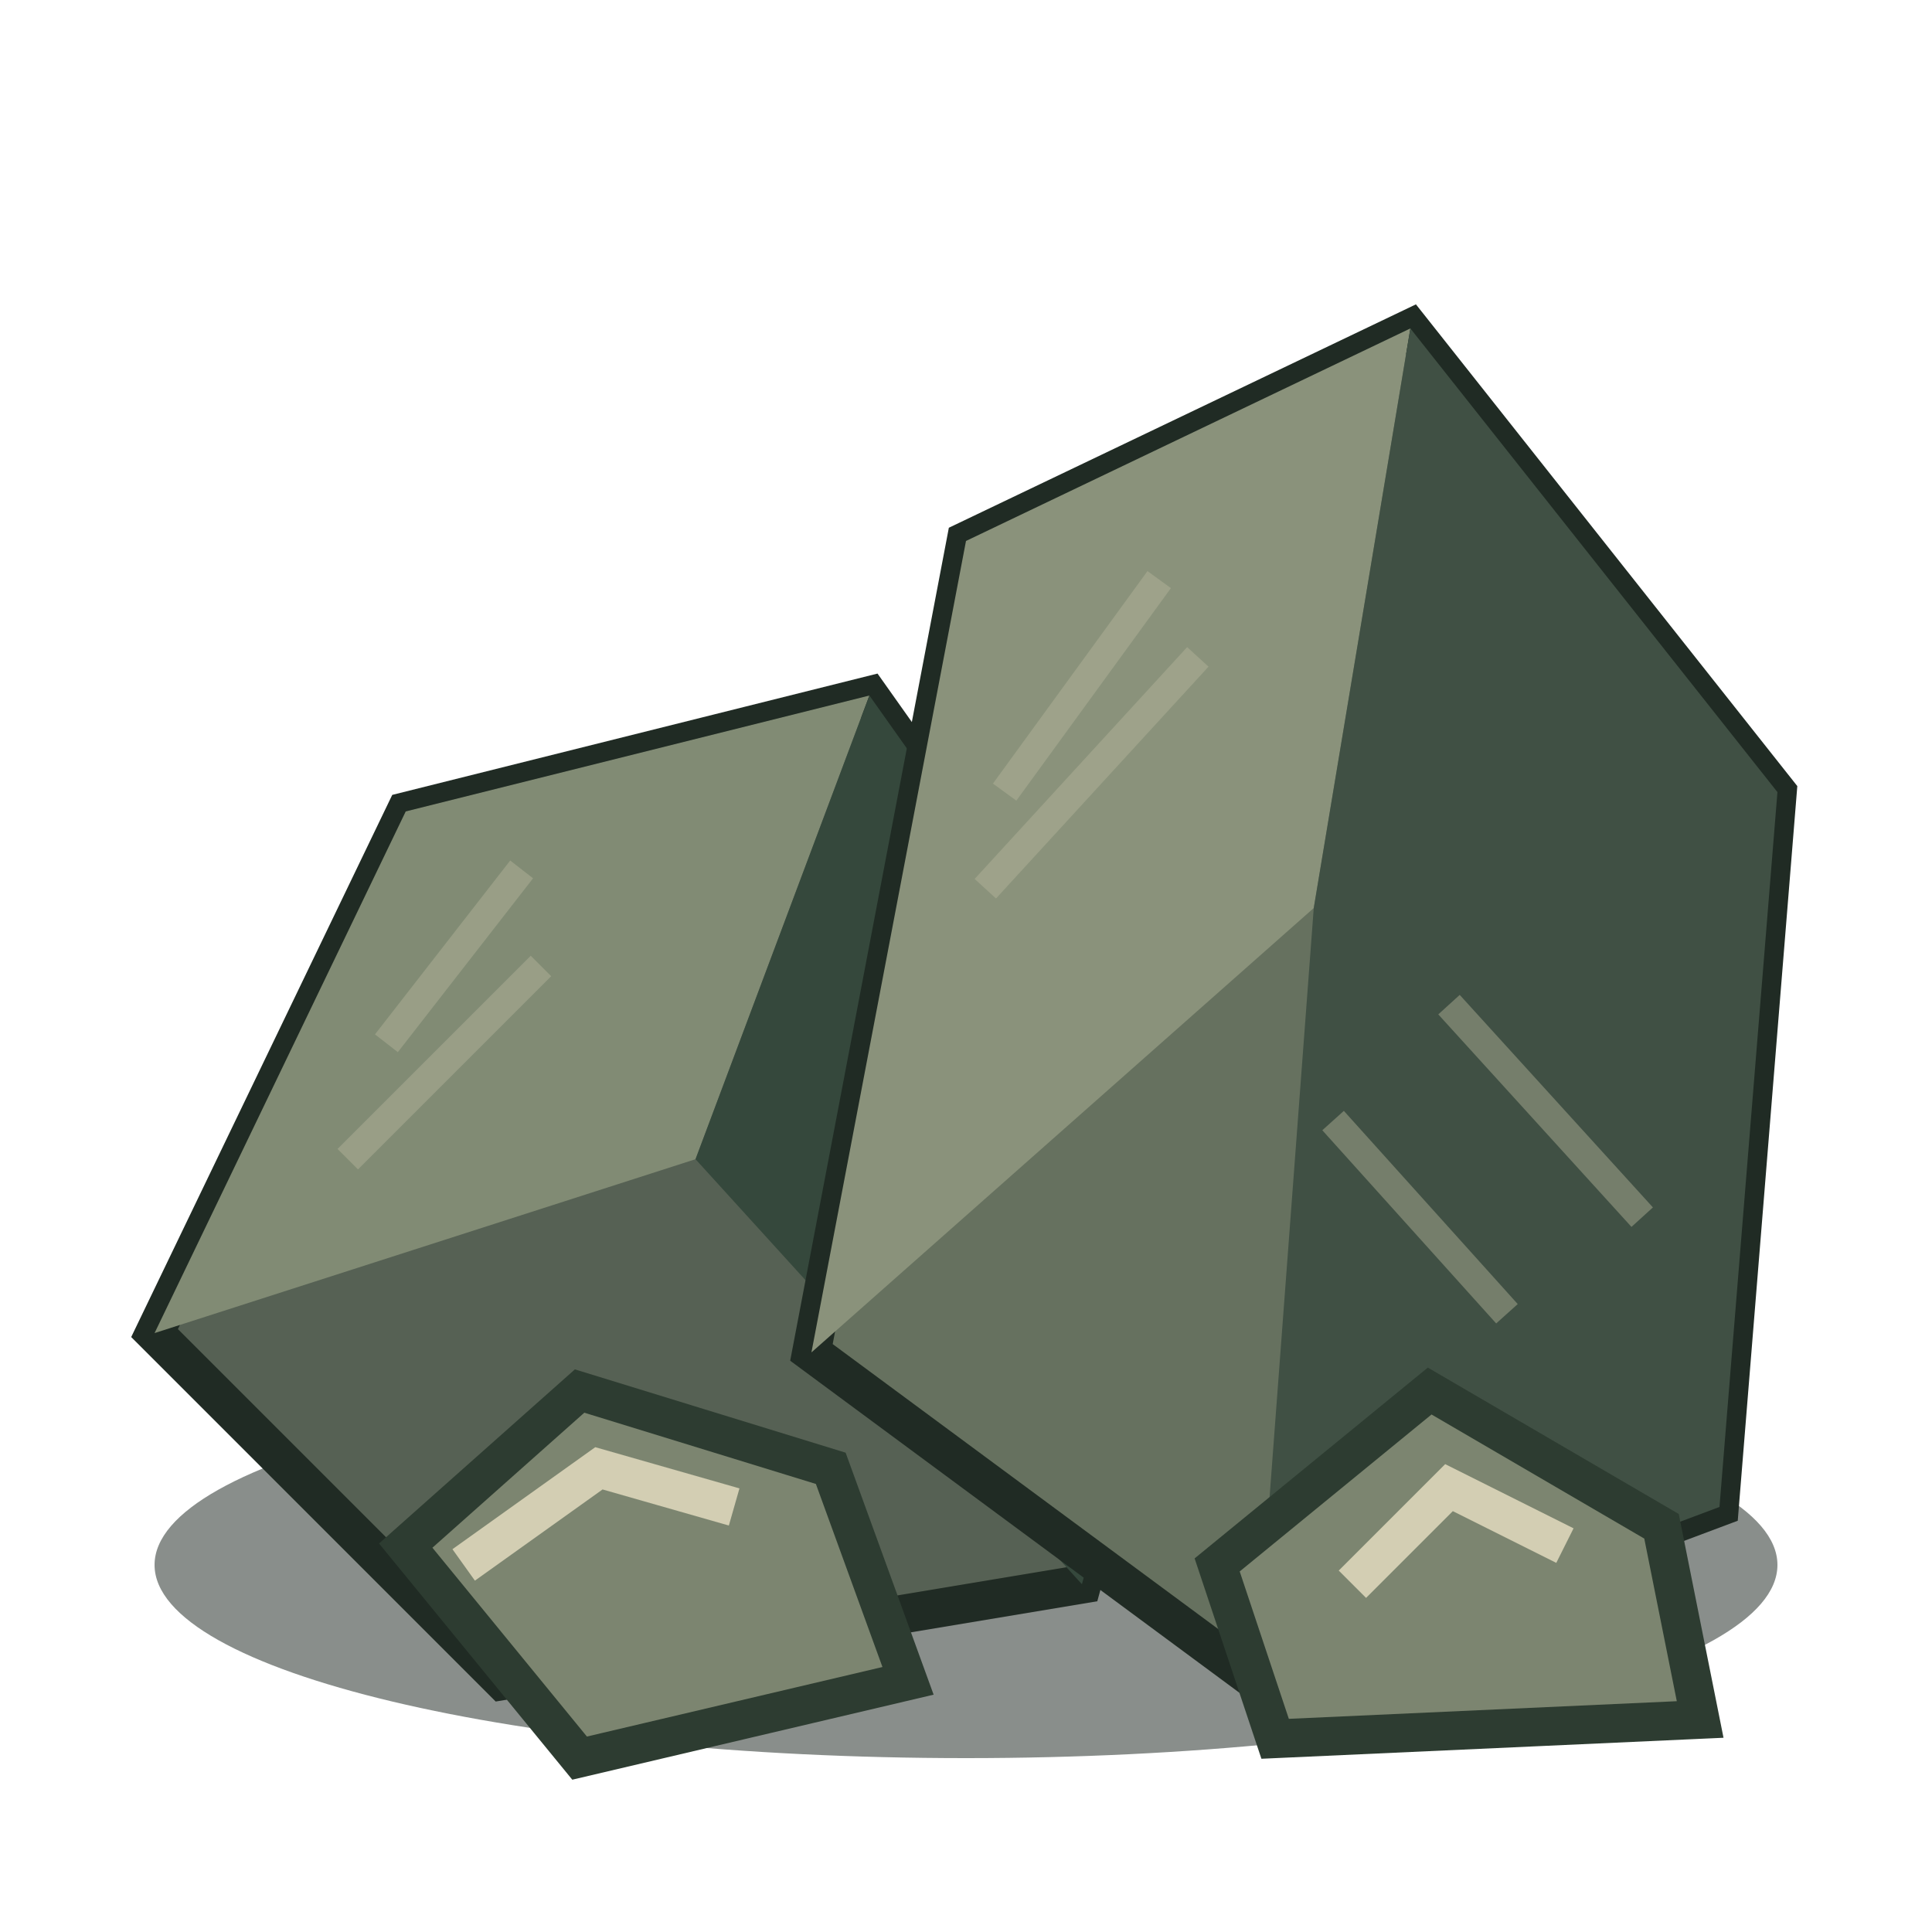
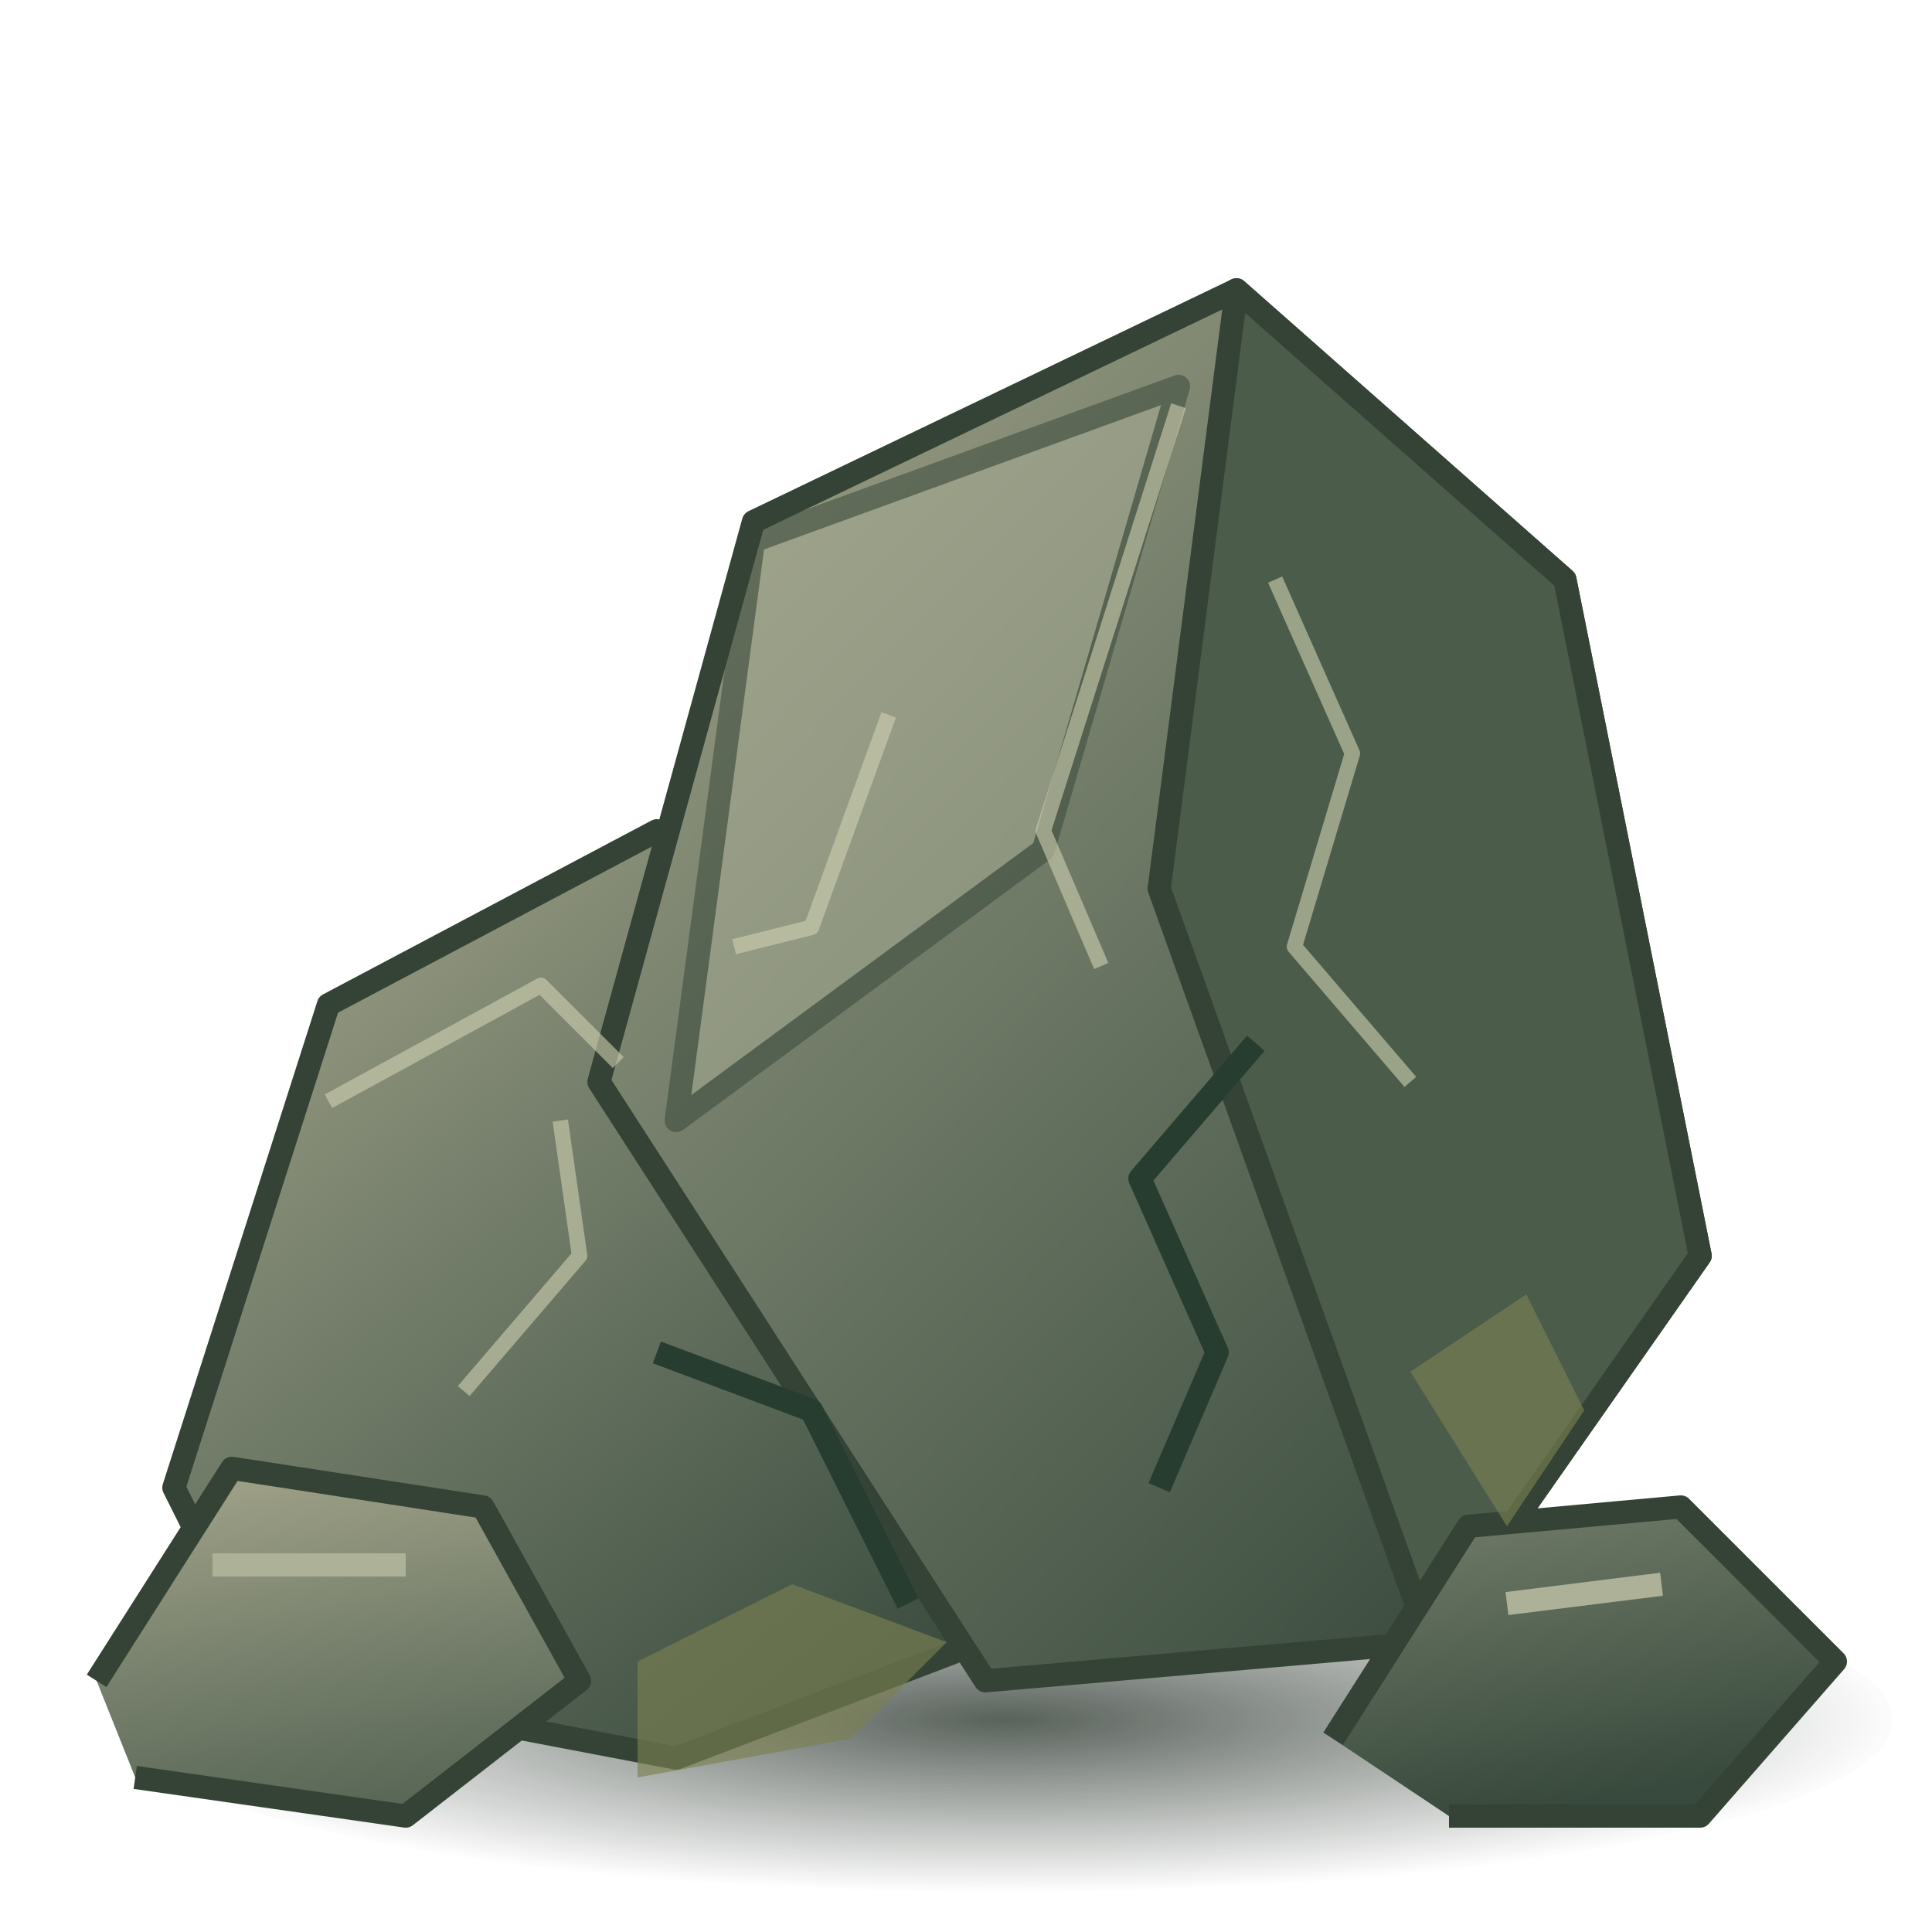
<svg xmlns="http://www.w3.org/2000/svg" width="100" height="100" viewBox="0 0 100 100">
-   <ellipse cx="50" cy="81" rx="42" ry="10" fill="#131D18" opacity=".5" />
-   <path d="m8 69 13-27 24-6 17 24-6 22-30 5Z" fill="#566154" stroke="#202B24" stroke-width="2" />
-   <path d="m21 42 24-6-9 24-28 9Z" fill="#818B74" />
-   <path d="m36 60 9-24 17 24-6 22Z" fill="#35483C" />
-   <path d="m42 70 8-42 23-11 19 24-3 37-24 9Z" fill="#66715F" stroke="#202B24" stroke-width="2" />
-   <path d="m50 28 23-11-5 30-26 23Z" fill="#8A927B" />
-   <path d="m68 47 5-30 19 24-3 37-24 9Z" fill="#405044" />
-   <path d="m52 41 8-11m-9 16 11-12m7 24 9 10m-3-16 10 11M20 54l7-9m-9 15 10-10" stroke="#B5B59B" stroke-width="1.5" opacity=".45" fill="none" />
-   <path d="m21 80 9-8 13 4 4 11-17 4Zm42 1 11-9 12 7 2 10-22 1Z" fill="#7C8570" stroke="#2D3C31" stroke-width="2" />
-   <path d="m24 81 7-5 7 2m32 4 5-5 6 3" stroke="#D3CEB3" stroke-width="2" fill="none" />
+   <defs>
+     <linearGradient id="stone" x2=".8" y2="1">
+       <stop stop-color="#a5a58b" />
+       <stop offset=".4" stop-color="#757f6b" />
+       <stop offset="1" stop-color="#384a3d" />
+     </linearGradient>
+     <linearGradient id="bark" x2="1" y2=".3">
+       <stop stop-color="#333b2b" />
+       <stop offset=".4" stop-color="#7c7755" />
+       <stop offset=".55" stop-color="#625f42" />
+       <stop offset="1" stop-color="#303d2c" />
+     </linearGradient>
+     <radialGradient id="s">
+       <stop stop-color="#121e15" stop-opacity=".7" />
+       <stop offset="1" stop-color="#121e15" stop-opacity="0" />
+     </radialGradient>
+   </defs>
+   <ellipse cx="52" cy="89" rx="46" ry="9" fill="url(#s)" />
+   <g stroke="#344335" stroke-width="1.2" stroke-linejoin="round">
+     <path d="M9 77L17 52 34 43 52 55 56 83 35 91 14 87Z" fill="url(#stone)" />
+     <path d="M31 56L39 27 64 15 81 30 88 65 74 85 51 87Z" fill="url(#stone)" />
+     <path d="M64 15L60 46 74 85 88 65 81 30Z" fill="#4b5c4a" />
+     <path d="M39 28L61 20 54 44 35 58Z" fill="#abb098" opacity=".5" />
+     <path d="M61 21L54 43 57 50M46 37L42 48 38 49M66 30L70 39 67 49 73 56M17 57L28 51 32 55M24 72L30 65 29 58" fill="none" stroke="#ced0b0" stroke-width=".8" opacity=".6" />
+     <path d="M65 54L59 61 63 70 60 77M34 70L42 73 47 83" fill="none" stroke="#263d30" />
+     <path d="M5 87L12 76 25 78 30 87 21 94 7 92M69 90L76 79 87 78 95 86 88 94 75 94" fill="url(#stone)" />
+     <path d="M11 81L21 81M78 83L86 82" stroke="#adb198" />
+     <path d="M33 86L41 82 49 85 44 90 33 92M73 71L79 67 82 73 78 79" fill="#798052" stroke="none" opacity=".65" />
+   </g>
</svg>
